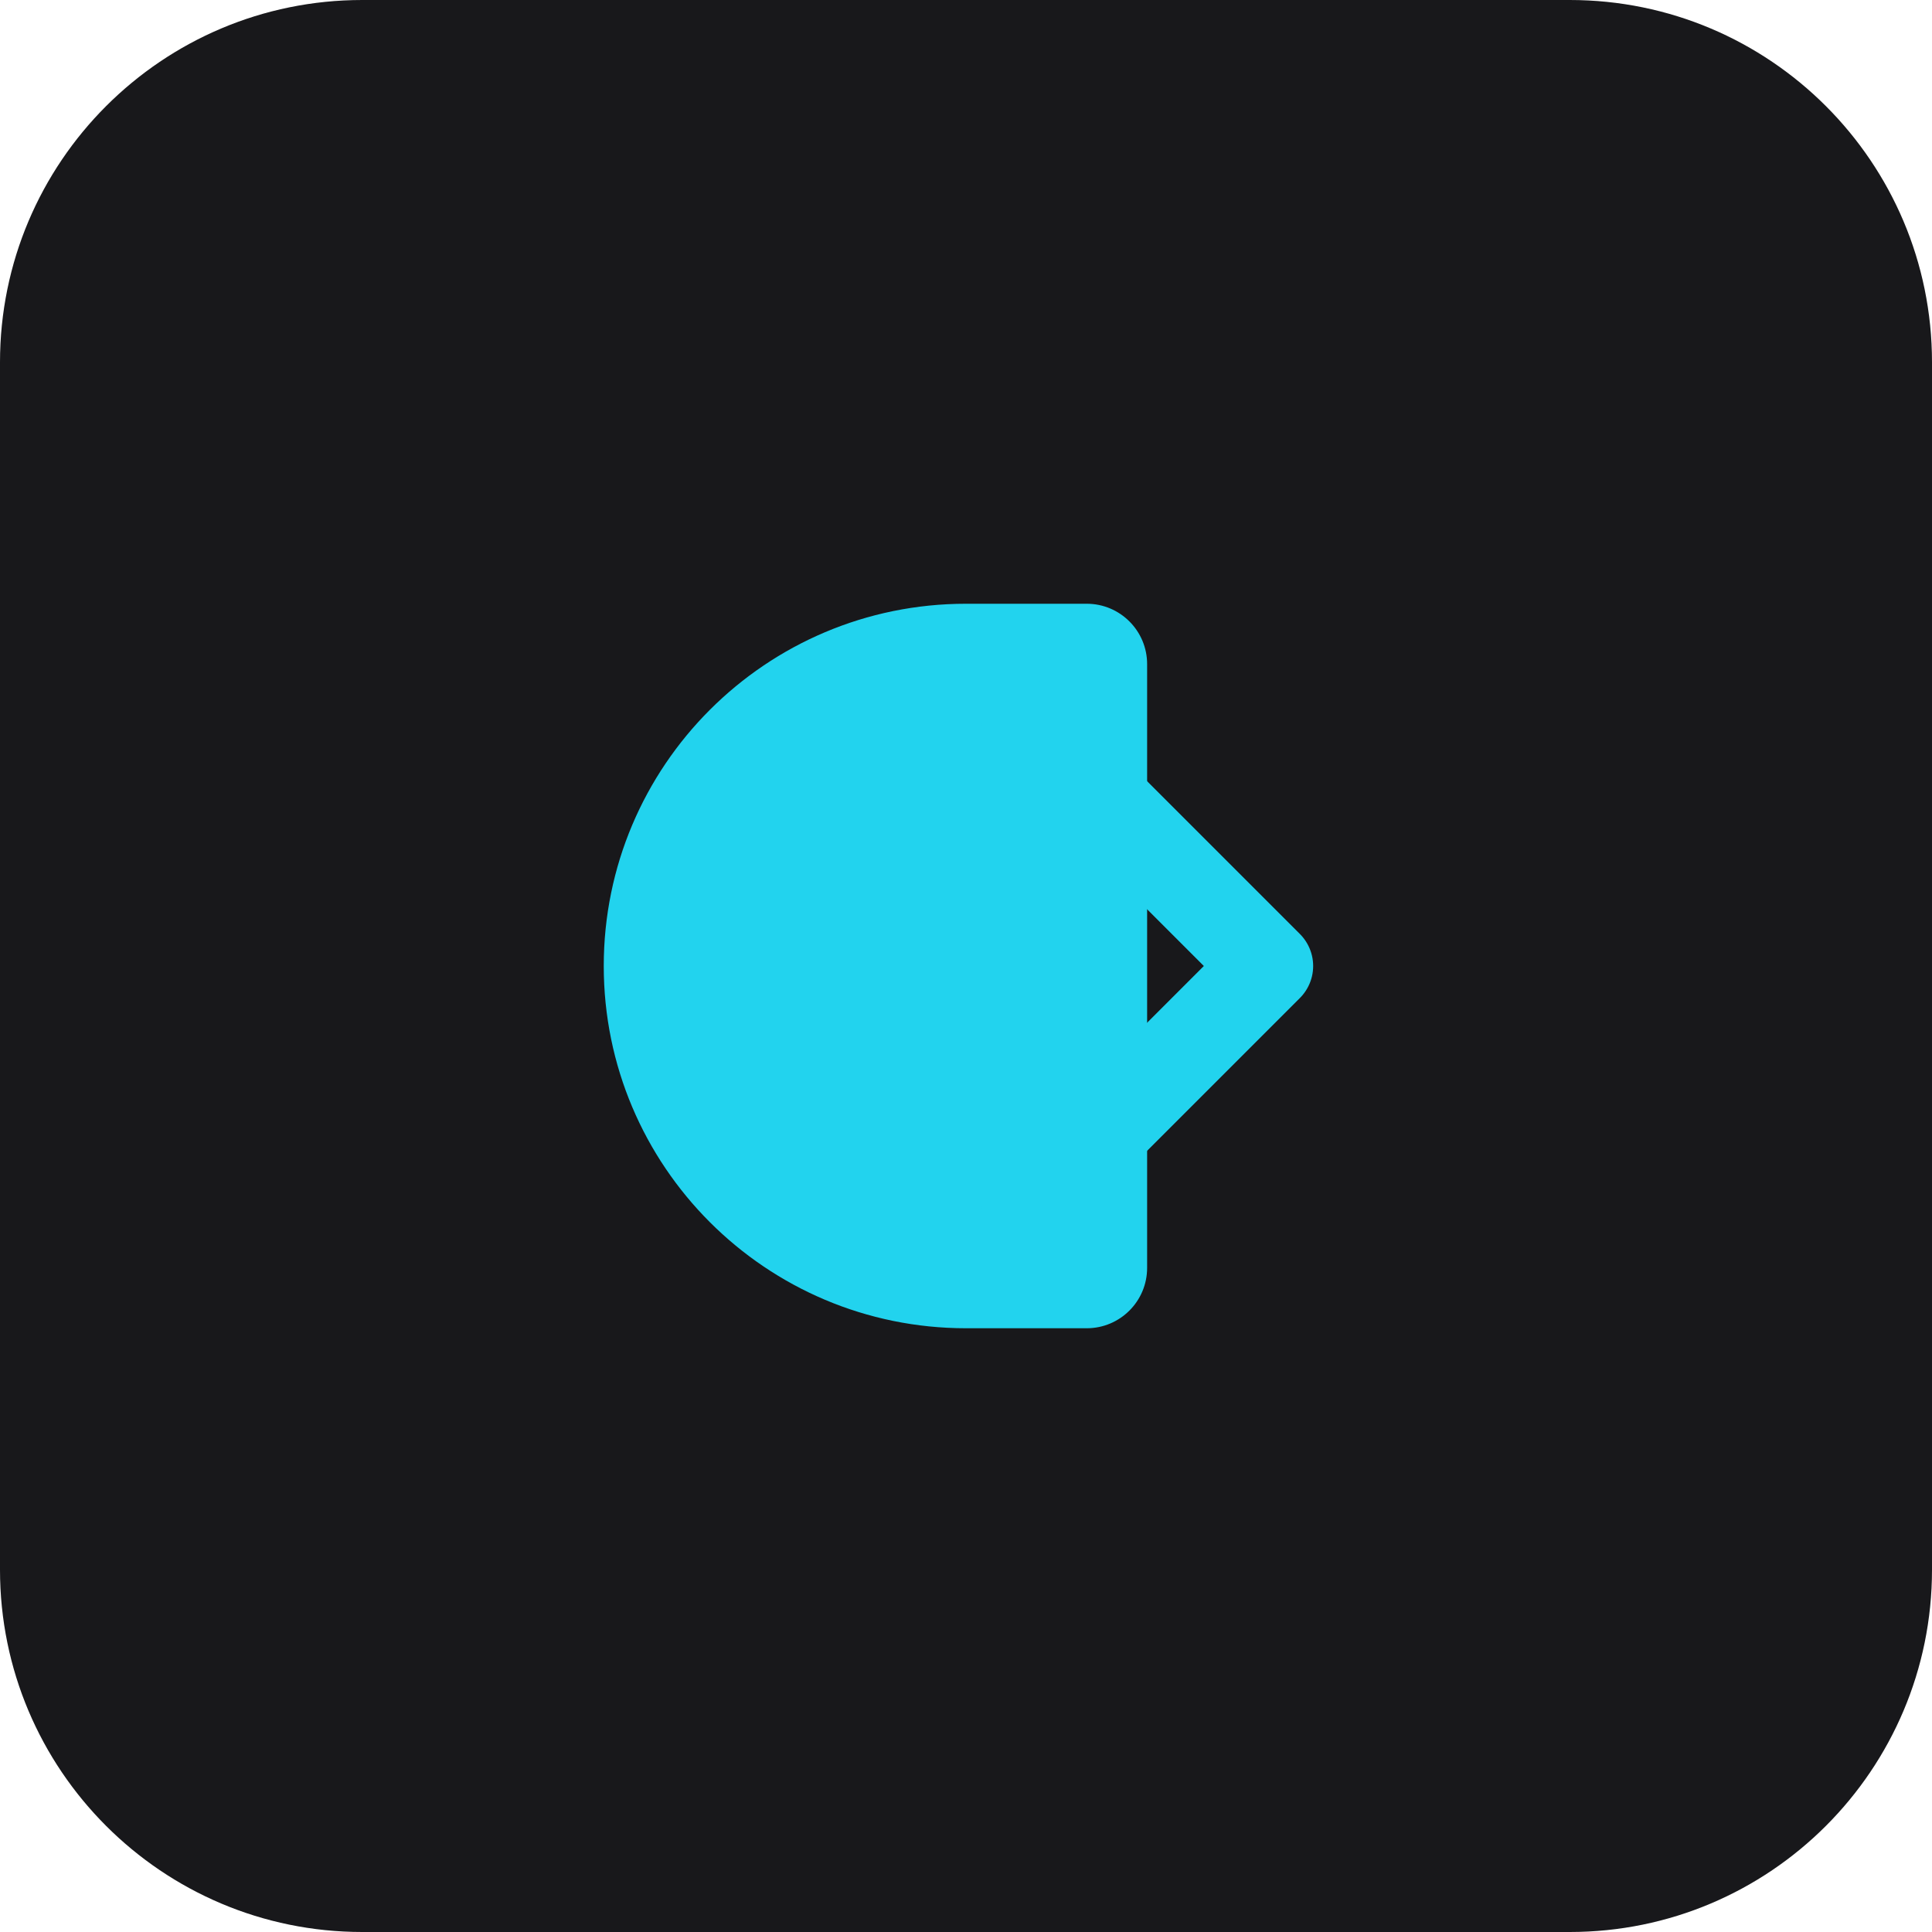
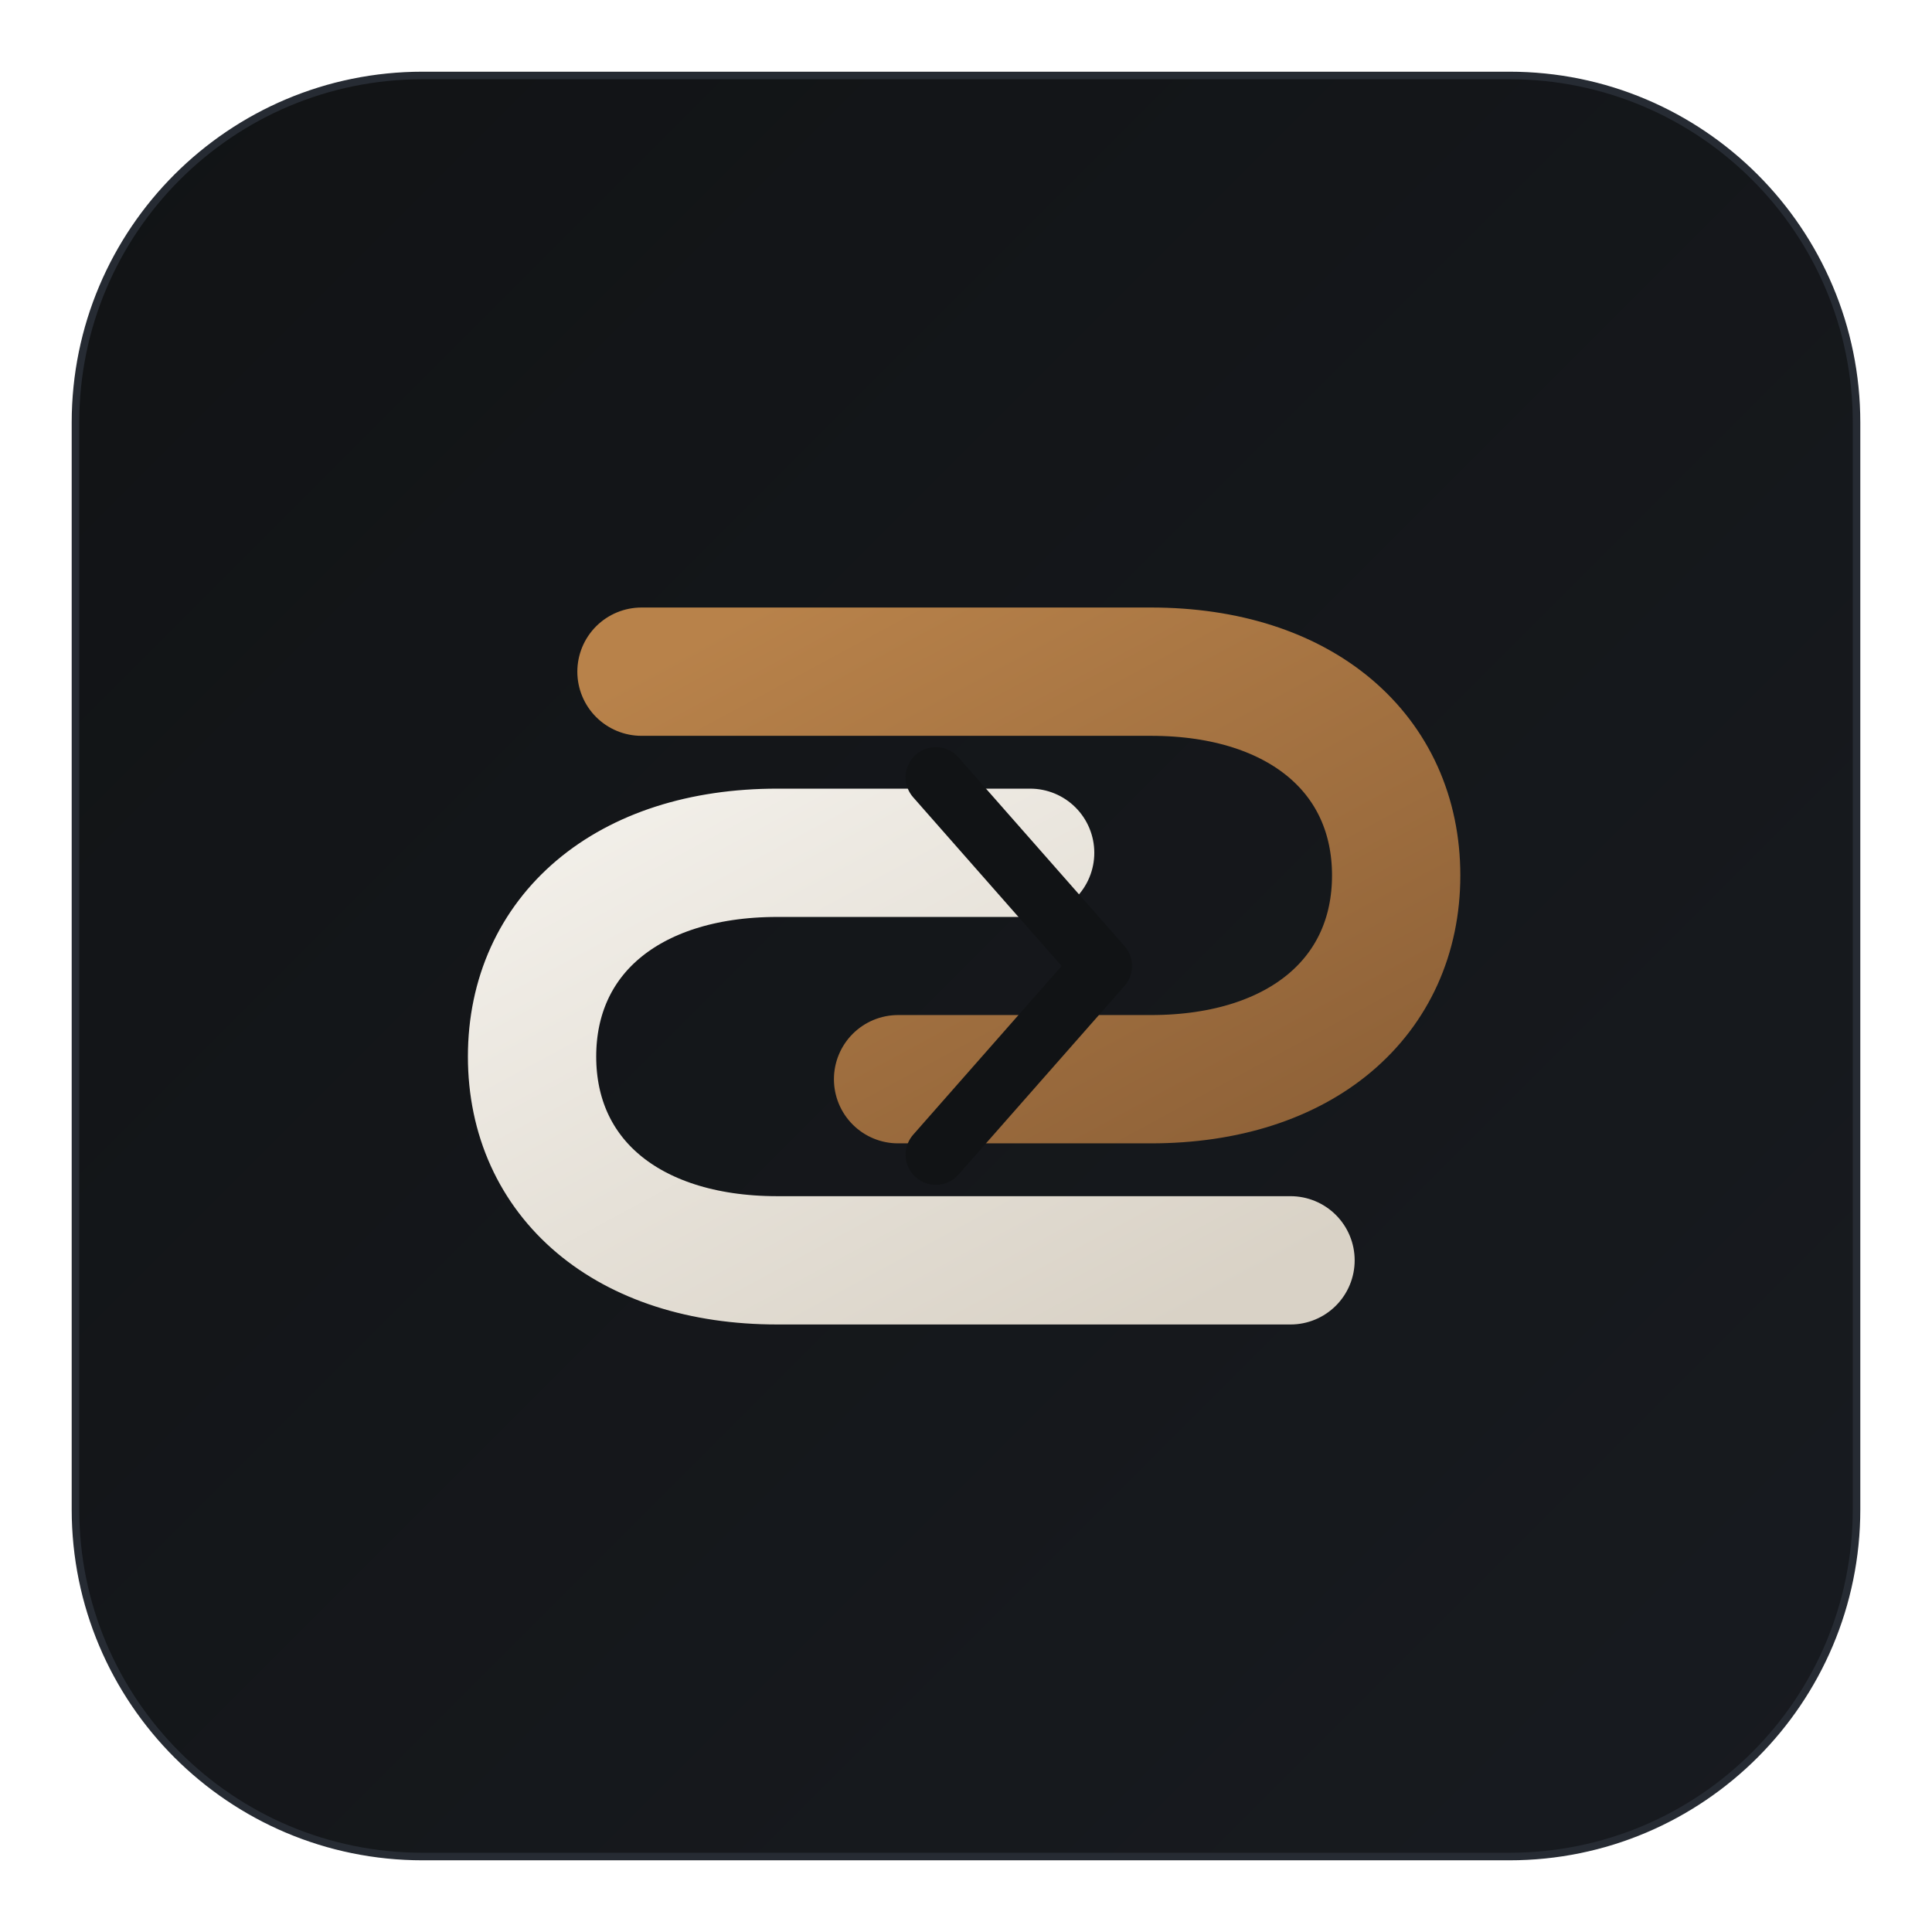
- <svg xmlns="http://www.w3.org/2000/svg" viewBox="0 0 32 32">
-   <rect width="32" height="32" rx="6" fill="#18181b" />
-   <path d="M10 16c0-3.314 2.686-6 6-6h2c.552 0 1 .448 1 1v10c0 .552-.448 1-1 1h-2c-3.314 0-6-2.686-6-6z" fill="#22d3ee" />
-   <path d="M17 12l4 4-4 4" stroke="#22d3ee" stroke-width="1.5" stroke-linecap="round" stroke-linejoin="round" fill="none" />
+ <svg xmlns="http://www.w3.org/2000/svg" viewBox="0 0 512 512">
+   <defs>
+     <linearGradient id="bg" x1="0" y1="0" x2="1" y2="1">
+       <stop offset="0%" stop-color="#111315" />
+       <stop offset="100%" stop-color="#181B20" />
+     </linearGradient>
+     <linearGradient id="cream" x1="0" y1="0" x2="1" y2="1">
+       <stop offset="0%" stop-color="#F2EFE9" />
+       <stop offset="100%" stop-color="#D9D2C6" />
+     </linearGradient>
+     <linearGradient id="bronze" x1="0" y1="0" x2="1" y2="1">
+       <stop offset="0%" stop-color="#B8824A" />
+       <stop offset="100%" stop-color="#8F6238" />
+     </linearGradient>
+   </defs>
+   <rect x="20" y="20" width="472" height="472" rx="92" fill="url(#bg)" />
+   <rect x="20" y="20" width="472" height="472" rx="92" fill="none" stroke="#262B33" stroke-width="2" />
+   <path d="M170 178H305C345 178 370 200 370 232C370 264 345 286 305 286H238" fill="none" stroke="url(#bronze)" stroke-width="34" stroke-linecap="round" stroke-linejoin="round" />
+   <path d="M342 334H206C166 334 141 312 141 280C141 248 166 226 206 226H273" fill="none" stroke="url(#cream)" stroke-width="34" stroke-linecap="round" stroke-linejoin="round" />
+   <path d="M248 206L292 256L248 306" fill="none" stroke="#111315" stroke-width="16" stroke-linecap="round" stroke-linejoin="round" />
</svg>
